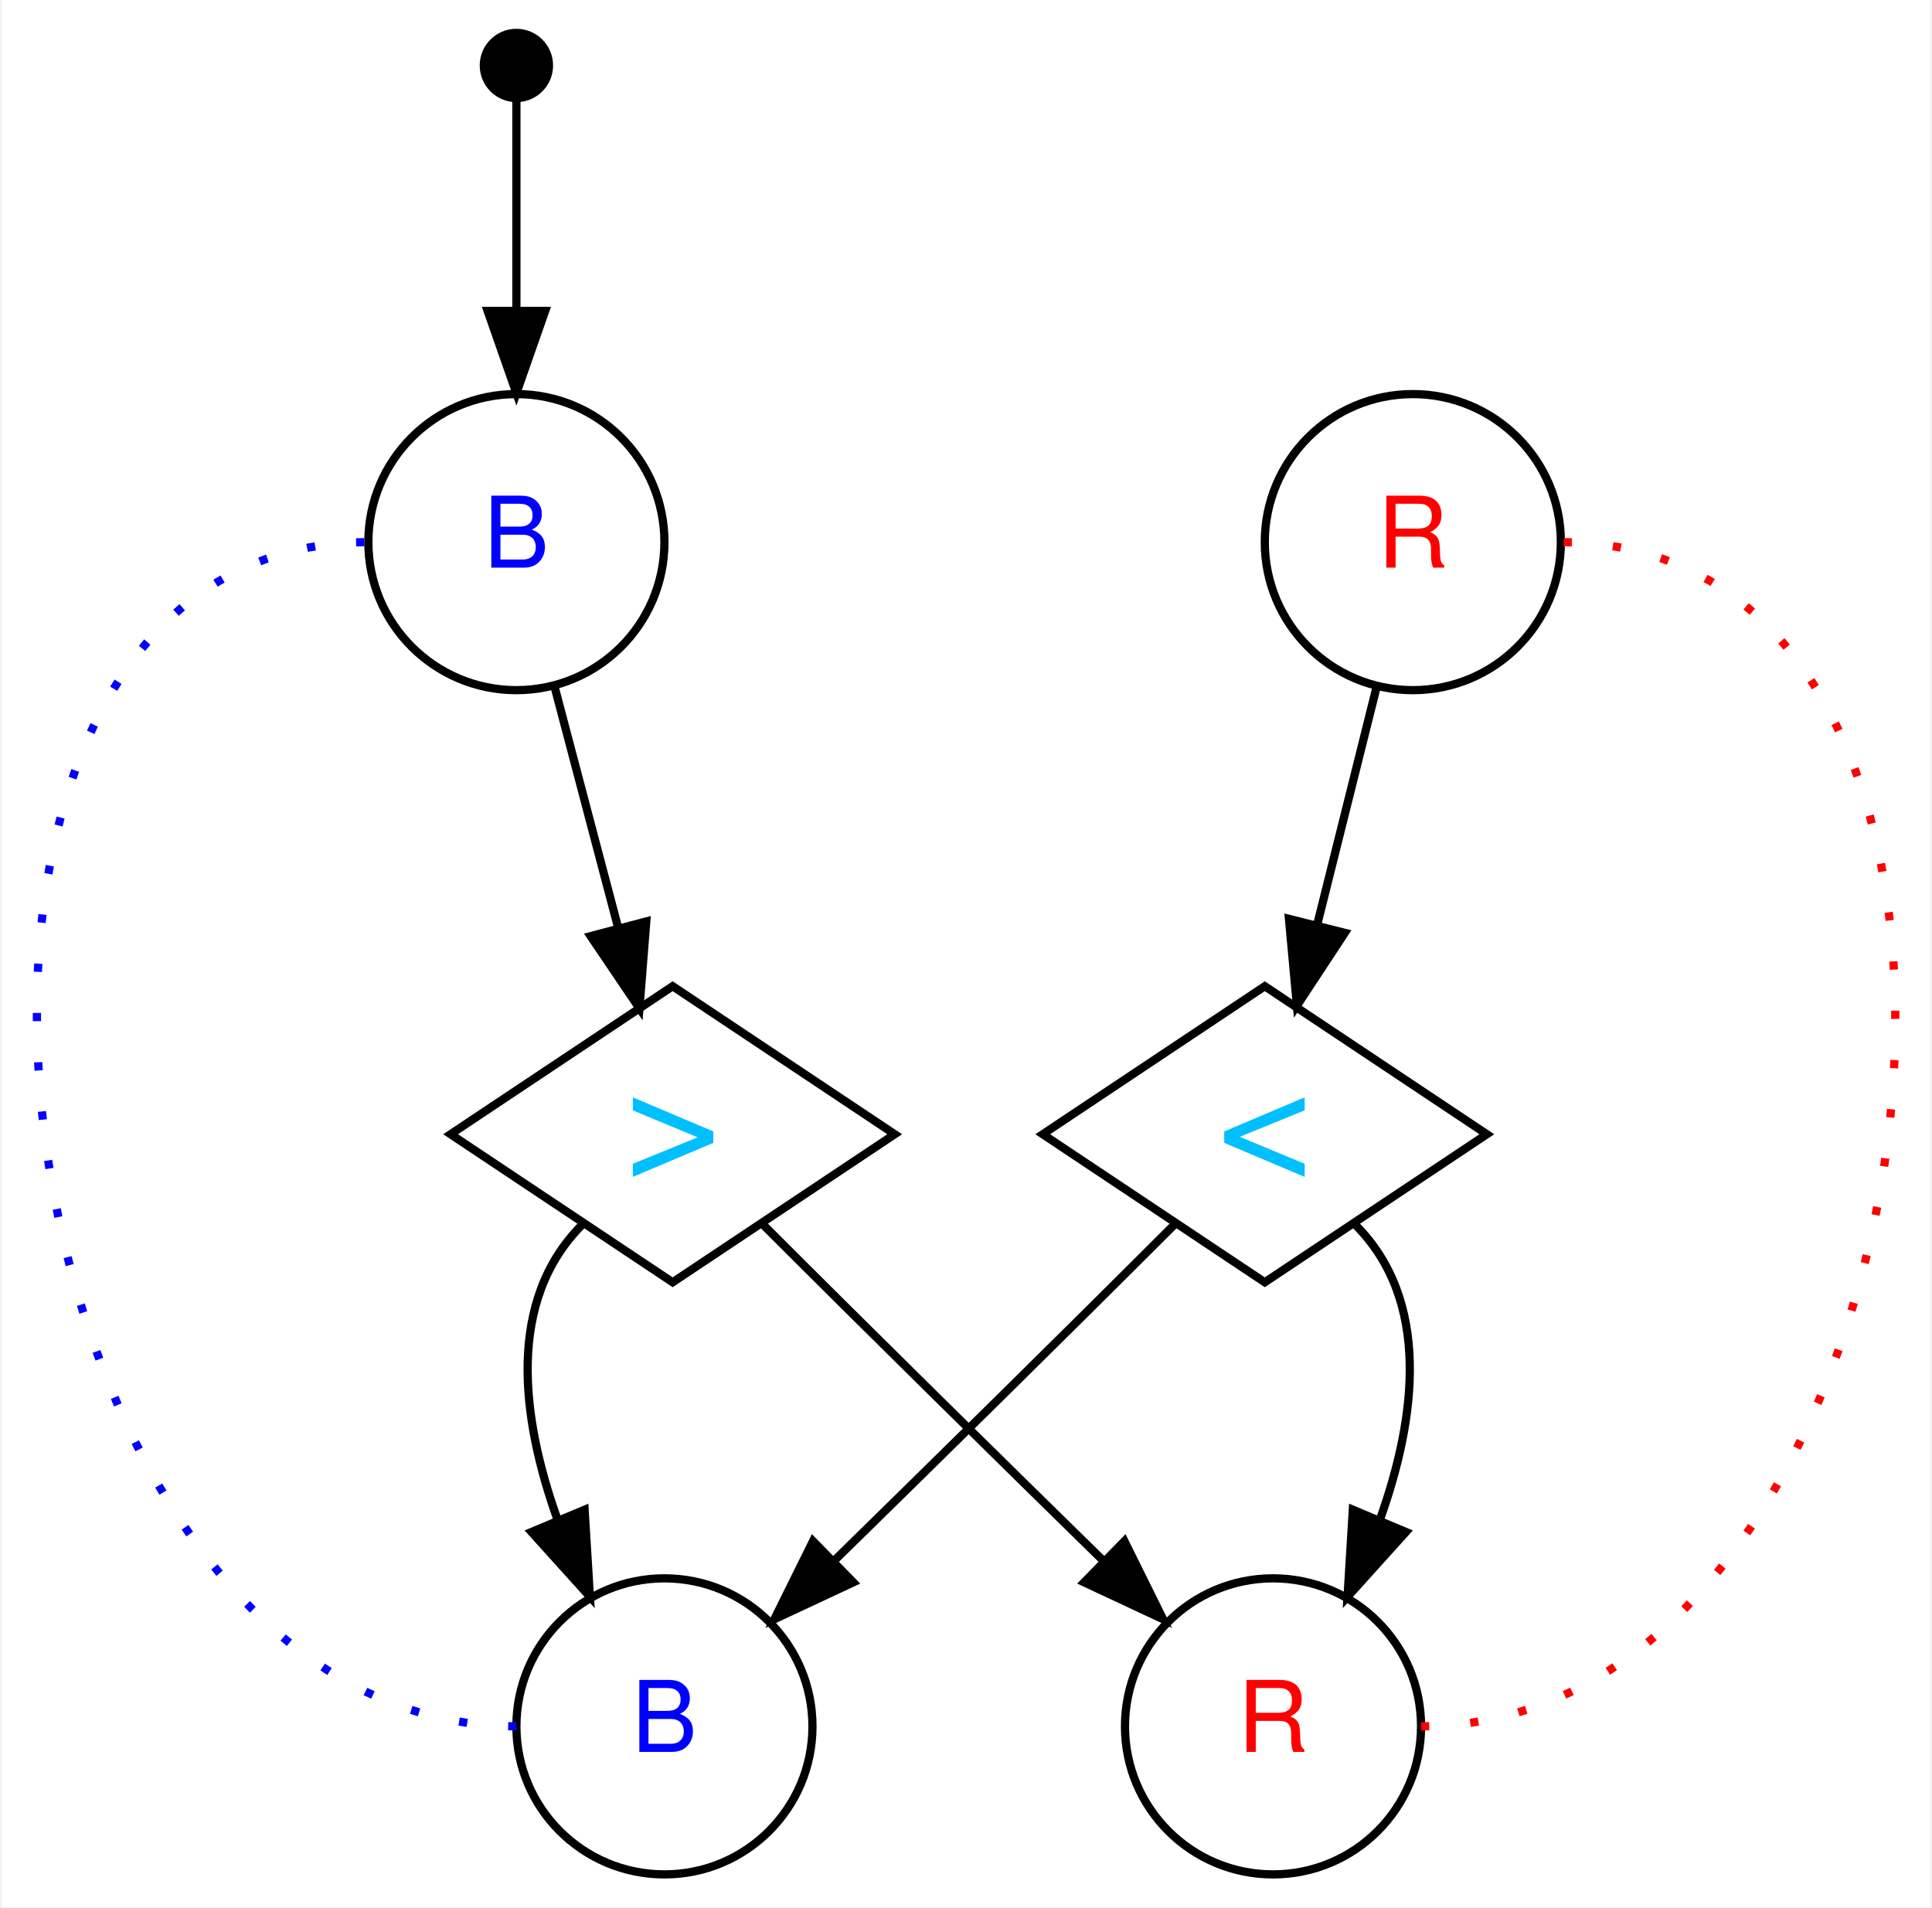
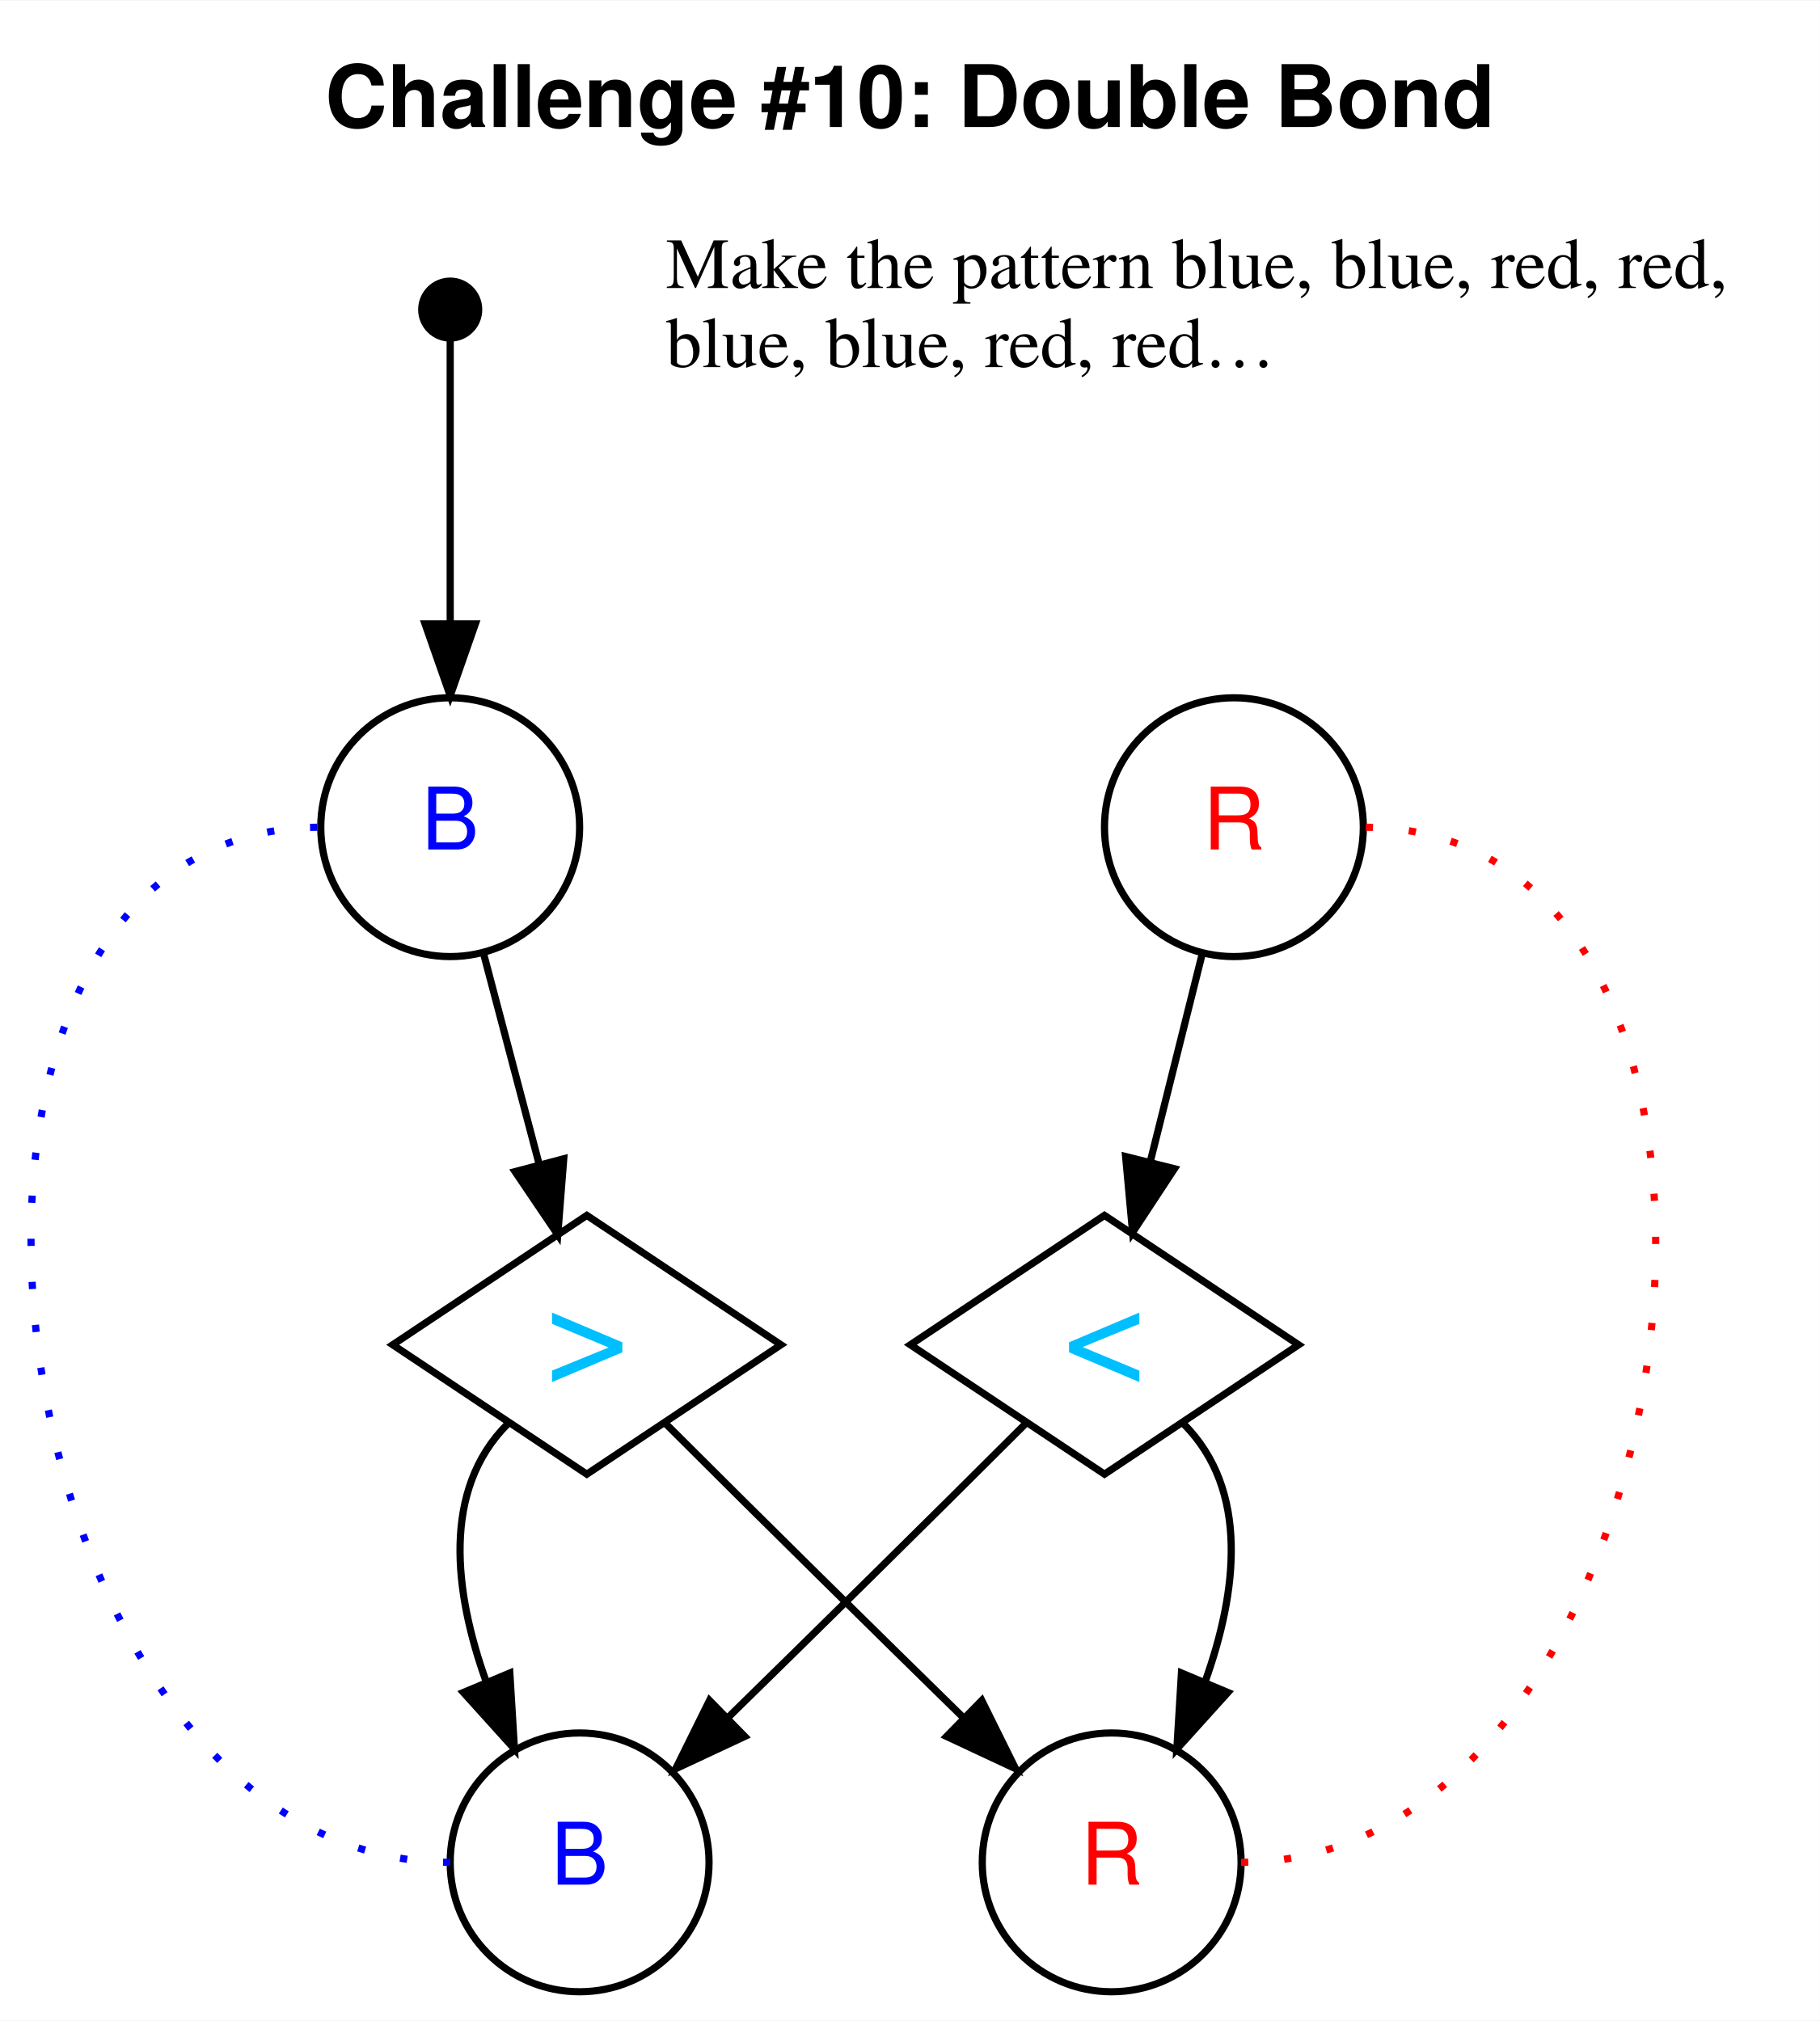
- <svg xmlns="http://www.w3.org/2000/svg" width="235pt" height="232pt" viewBox="0.00 0.00 234.57 231.92">
-   <g id="graph0" class="graph" transform="scale(1 1) rotate(0) translate(4 227.92)">
-     <polygon fill="#ffffff" stroke="transparent" points="-4,4 -4,-227.92 230.567,-227.92 230.567,4 -4,4" />
+ <svg xmlns="http://www.w3.org/2000/svg" width="253pt" height="281pt" viewBox="0.00 0.00 253.12 281.00">
+   <g id="graph0" class="graph" transform="scale(1 1) rotate(0) translate(4 277)">
+     <polygon fill="#ffffff" stroke="transparent" points="-4,4 -4,-277 249.116,-277 249.116,4 -4,4" />
+     <text text-anchor="middle" x="122.558" y="-259.4" font-family="Helvetica,sans-Serif" font-weight="bold" font-size="12.00" fill="#000000">Challenge #10: Double Bond</text>
    <g id="node1" class="node">
-       <ellipse fill="#000000" stroke="#000000" cx="58.616" cy="-219.96" rx="3.96" ry="3.96" />
+       <ellipse fill="#000000" stroke="#000000" cx="58.616" cy="-234" rx="3.96" ry="3.96" />
    </g>
    <g id="node2" class="node">
      <ellipse fill="none" stroke="#000000" cx="58.616" cy="-162" rx="18" ry="18" />
      <text text-anchor="middle" x="58.616" y="-158.9" font-family="Helvetica,sans-Serif" font-size="12.00" fill="#0000ff">B</text>
    </g>
    <g id="edge1" class="edge">
-       <path fill="none" stroke="#000000" d="M58.616,-215.792C58.616,-210.321 58.616,-200.237 58.616,-190.267" />
-       <polygon fill="#000000" stroke="#000000" points="62.116,-190.115 58.616,-180.115 55.116,-190.115 62.116,-190.115" />
+       <path fill="none" stroke="#000000" d="M58.616,-229.712C58.616,-222.062 58.616,-205.472 58.616,-190.629" />
+       <polygon fill="#000000" stroke="#000000" points="62.116,-190.282 58.616,-180.282 55.116,-190.282 62.116,-190.282" />
    </g>
-     <g id="node6" class="node">
+     <g id="node7" class="node">
      <polygon fill="none" stroke="#000000" points="77.616,-108 50.616,-90 77.616,-72 104.616,-90 77.616,-108" />
      <text text-anchor="middle" x="77.616" y="-85" font-family="Helvetica,sans-Serif" font-size="20.00" fill="#00bfff">&gt;</text>
    </g>
    <g id="edge2" class="edge">
      <path fill="none" stroke="#000000" d="M63.215,-144.571C65.538,-135.768 68.399,-124.927 70.957,-115.232" />
      <polygon fill="#000000" stroke="#000000" points="74.407,-115.876 73.575,-105.313 67.639,-114.089 74.407,-115.876" />
    </g>
    <g id="node3" class="node">
      <ellipse fill="none" stroke="#000000" cx="76.616" cy="-18" rx="18" ry="18" />
      <text text-anchor="middle" x="76.616" y="-14.9" font-family="Helvetica,sans-Serif" font-size="12.00" fill="#0000ff">B</text>
    </g>
    <g id="edge8" class="edge">
      <path fill="none" stroke="#0000ff" stroke-dasharray="1,5" d="M58.616,-18C-5.882,-18 -23.882,-162 40.616,-162" />
    </g>
    <g id="node5" class="node">
      <ellipse fill="none" stroke="#000000" cx="150.616" cy="-18" rx="18" ry="18" />
      <text text-anchor="middle" x="150.616" y="-14.9" font-family="Helvetica,sans-Serif" font-size="12.00" fill="#ff0000">R</text>
    </g>
    <g id="node4" class="node">
      <ellipse fill="none" stroke="#000000" cx="167.616" cy="-162" rx="18" ry="18" />
      <text text-anchor="middle" x="167.616" y="-158.9" font-family="Helvetica,sans-Serif" font-size="12.00" fill="#ff0000">R</text>
    </g>
-     <g id="node7" class="node">
+     <g id="node8" class="node">
      <polygon fill="none" stroke="#000000" points="149.616,-108 122.616,-90 149.616,-72 176.616,-90 149.616,-108" />
      <text text-anchor="middle" x="149.616" y="-85" font-family="Helvetica,sans-Serif" font-size="20.00" fill="#00bfff">&lt;</text>
    </g>
    <g id="edge3" class="edge">
      <path fill="none" stroke="#000000" d="M163.166,-144.202C160.995,-135.517 158.344,-124.914 155.965,-115.396" />
      <polygon fill="#000000" stroke="#000000" points="159.346,-114.489 153.525,-105.637 152.555,-116.187 159.346,-114.489" />
    </g>
    <g id="edge9" class="edge">
      <path fill="none" stroke="#ff0000" stroke-dasharray="1,5" d="M168.616,-18C233.06,-18 250.06,-162 185.616,-162" />
+     </g>
+     <g id="node6" class="node">
+       <text text-anchor="start" x="88.616" y="-237" font-family="Times" font-size="10.00" fill="#000000">Make the pattern blue, blue, red, red,</text>
+       <text text-anchor="start" x="88.616" y="-226" font-family="Times" font-size="10.00" fill="#000000">blue, blue, red, red…</text>
    </g>
    <g id="edge4" class="edge">
      <path fill="none" stroke="#000000" d="M66.616,-79C57.395,-69.779 59.181,-55.568 63.602,-43.181" />
      <polygon fill="#000000" stroke="#000000" points="66.909,-44.344 67.553,-33.769 60.455,-41.635 66.909,-44.344" />
    </g>
    <g id="edge5" class="edge">
      <path fill="none" stroke="#000000" d="M88.616,-79C102.279,-65.336 117.775,-50.09 129.857,-38.258" />
      <polygon fill="#000000" stroke="#000000" points="132.549,-40.522 137.25,-31.027 127.654,-35.517 132.549,-40.522" />
    </g>
    <g id="edge6" class="edge">
      <path fill="none" stroke="#000000" d="M138.616,-79C124.952,-65.336 109.456,-50.09 97.374,-38.258" />
      <polygon fill="#000000" stroke="#000000" points="99.577,-35.517 89.981,-31.027 94.683,-40.522 99.577,-35.517" />
    </g>
    <g id="edge7" class="edge">
      <path fill="none" stroke="#000000" d="M160.616,-79C169.837,-69.779 168.051,-55.568 163.63,-43.181" />
      <polygon fill="#000000" stroke="#000000" points="166.777,-41.635 159.679,-33.769 160.322,-44.344 166.777,-41.635" />
    </g>
  </g>
</svg>
